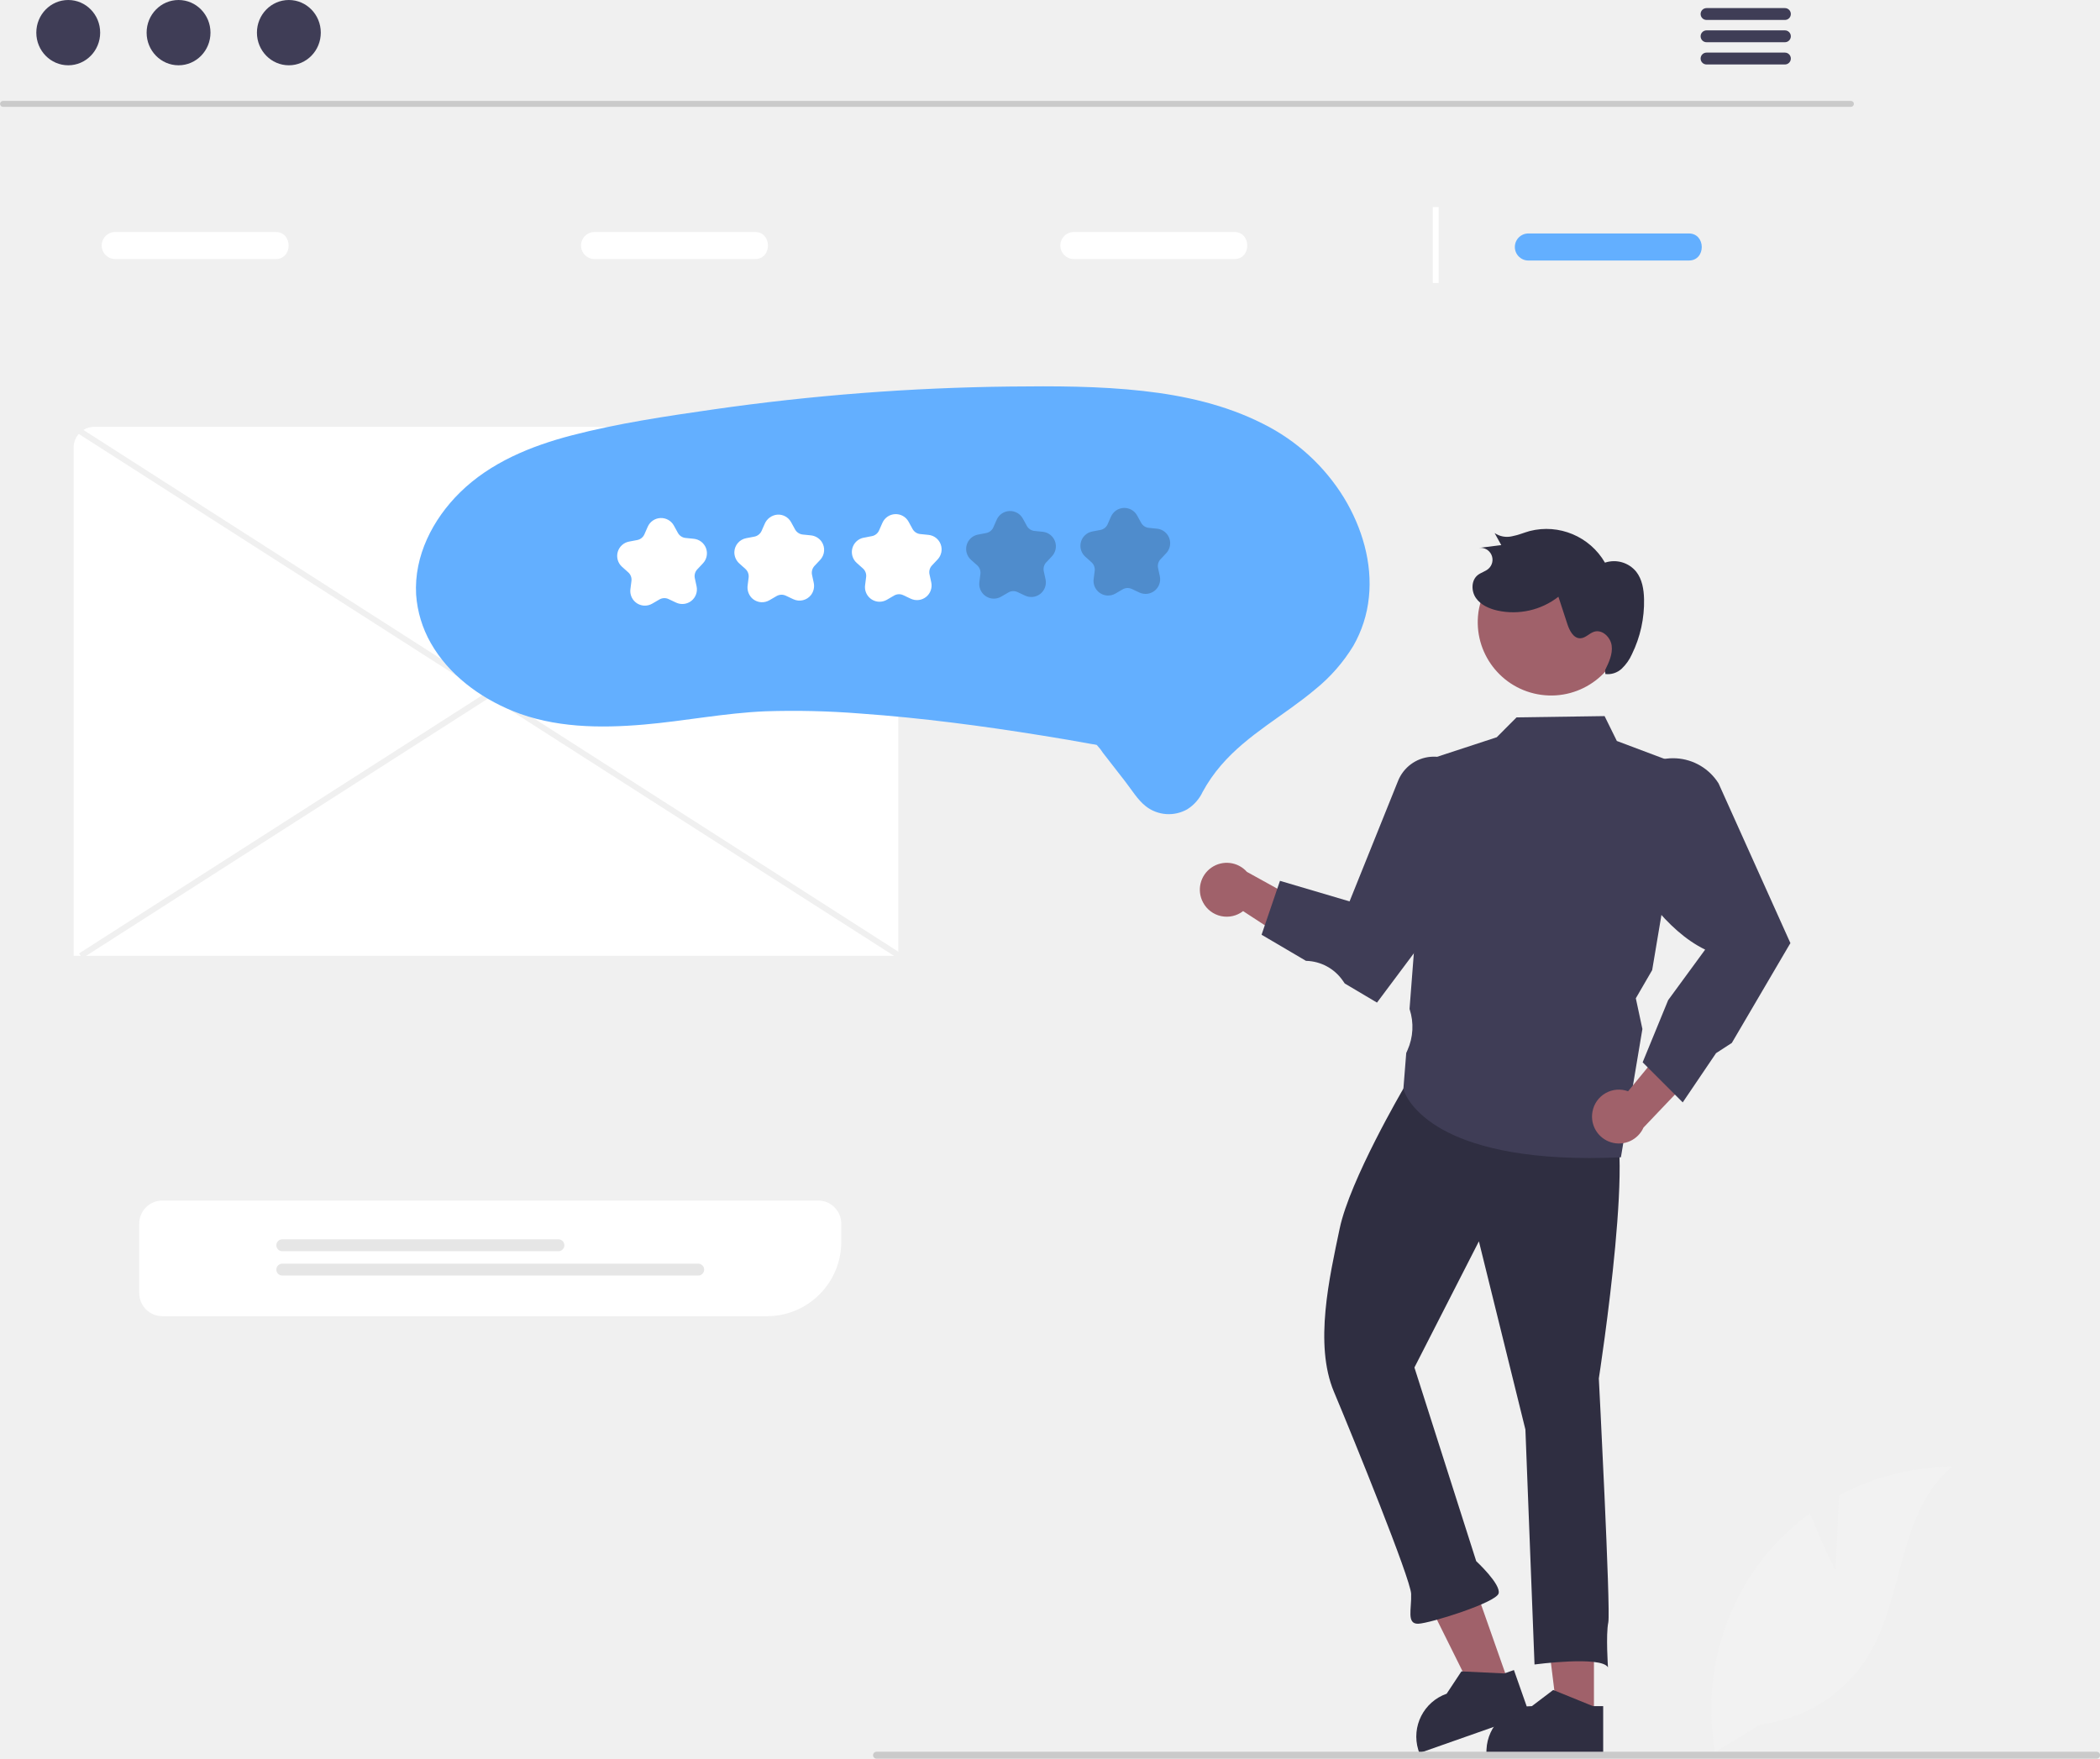
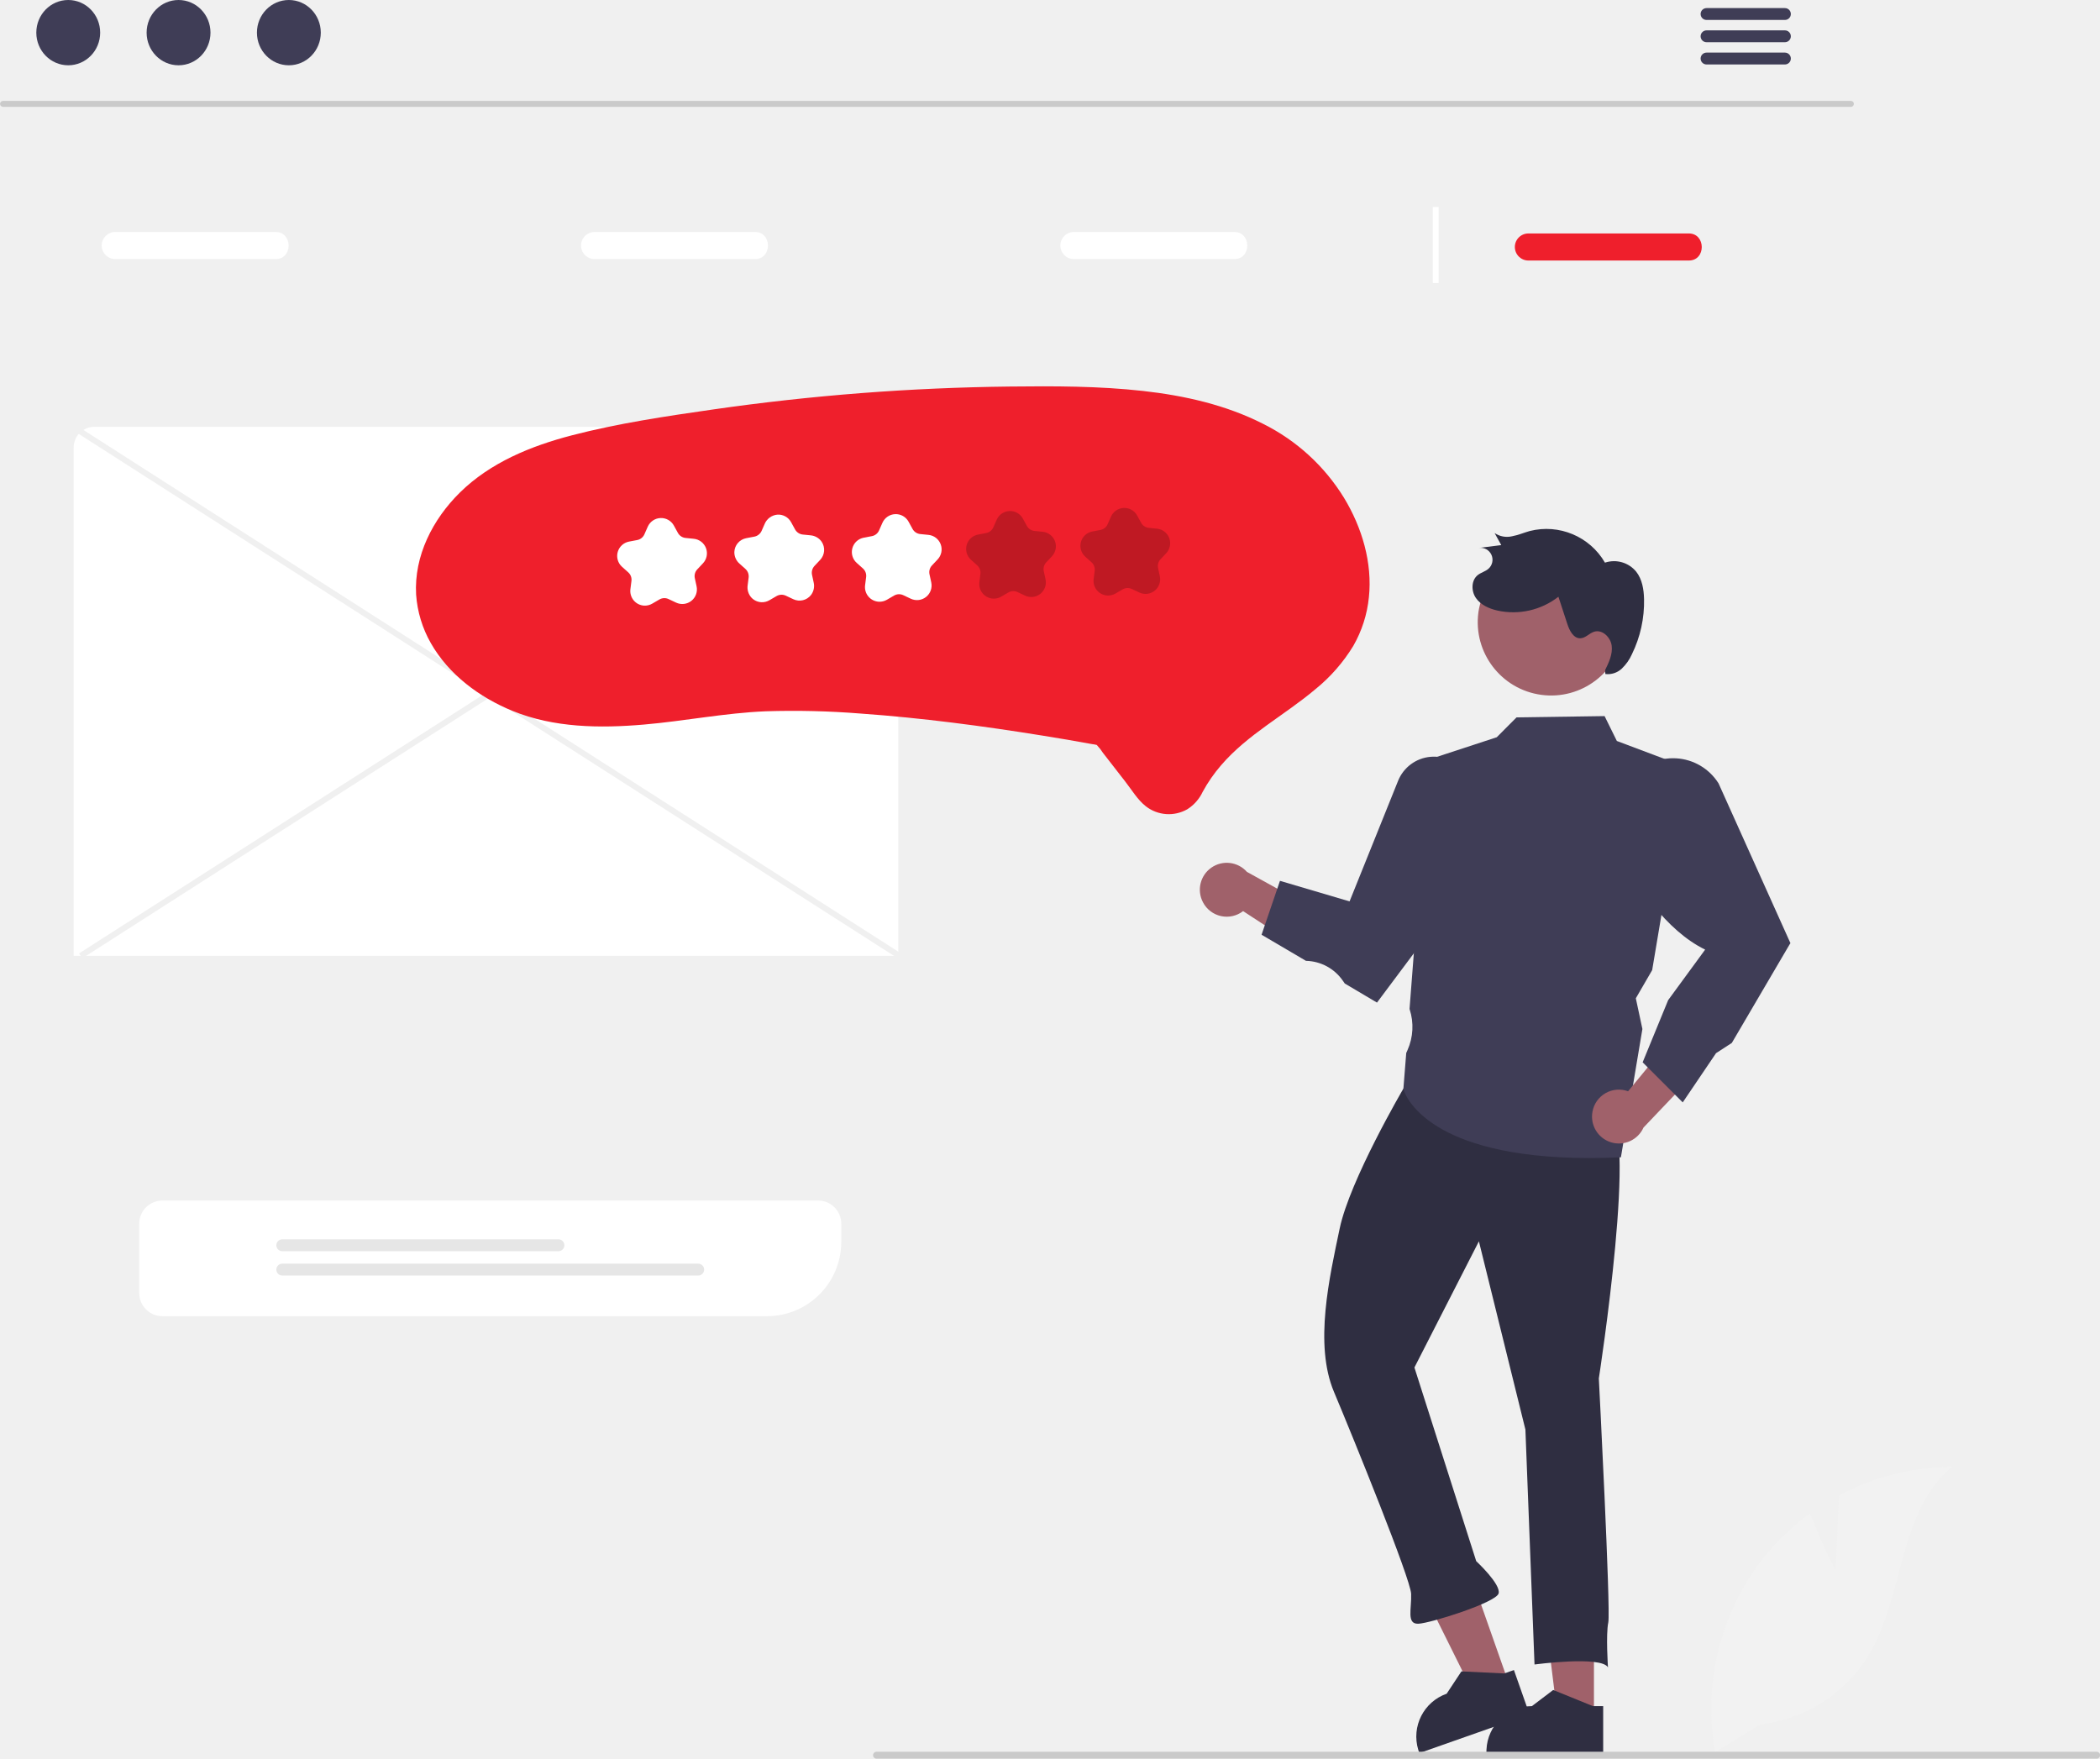
<svg xmlns="http://www.w3.org/2000/svg" data-name="Layer 1" width="718.509" height="601.718" viewBox="0 0 718.509 601.718">
  <path d="M895.346,200.623H263.022a1.016,1.016,0,0,1,0-2.031H895.346a1.016,1.016,0,0,1,0,2.031Z" transform="translate(-262.029 -164.07)" fill="#cacaca" />
  <ellipse cx="23.348" cy="11.169" rx="10.925" ry="11.169" fill="#3f3d56" />
  <ellipse cx="61.09" cy="11.169" rx="10.925" ry="11.169" fill="#3f3d56" />
  <ellipse cx="98.832" cy="11.169" rx="10.925" ry="11.169" fill="#3f3d56" />
  <path d="M872.729,166.838h-26.81a2.03,2.03,0,0,0,0,4.06h26.81a2.03,2.03,0,0,0,0-4.06Z" transform="translate(-262.029 -164.07)" fill="#3f3d56" />
  <path d="M872.729,174.458h-26.81a2.03,2.03,0,0,0,0,4.06h26.81a2.03,2.03,0,0,0,0-4.06Z" transform="translate(-262.029 -164.07)" fill="#3f3d56" />
  <path d="M872.729,182.068h-26.81a2.03,2.03,0,0,0,0,4.06h26.81a2.03,2.03,0,0,0,0-4.06Z" transform="translate(-262.029 -164.07)" fill="#3f3d56" />
  <path d="M862.717,234.906H286.777a12.048,12.048,0,0,0-12.03,12.03v1.94a12.048,12.048,0,0,0,12.03,12.03H862.717a12.048,12.048,0,0,0,12.03-12.03v-1.94A12.048,12.048,0,0,0,862.717,234.906Z" transform="translate(-262.029 -164.07)" fill="#f0f0f0" />
  <path d="M356.282,252.706H301.459a4.629,4.629,0,0,1,0-9.259h54.823C362.253,243.364,362.312,252.79,356.282,252.706Z" transform="translate(-262.029 -164.07)" fill="#fff" />
  <path d="M520.282,252.706H465.459a4.629,4.629,0,0,1,0-9.259h54.823C526.253,243.364,526.312,252.79,520.282,252.706Z" transform="translate(-262.029 -164.07)" fill="#fff" />
  <path d="M684.282,252.706H629.459a4.629,4.629,0,0,1,0-9.259h54.823C690.253,243.364,690.312,252.79,684.282,252.706Z" transform="translate(-262.029 -164.07)" fill="#fff" />
-   <path d="M839.782,253.206H784.959a4.629,4.629,0,0,1,0-9.259h54.823C845.753,243.864,845.812,253.29,839.782,253.206Z" transform="translate(-262.029 -164.07)" fill="#63afff" />
+   <path d="M839.782,253.206H784.959a4.629,4.629,0,0,1,0-9.259h54.823C845.753,243.864,845.812,253.29,839.782,253.206Z" transform="translate(-262.029 -164.07)" fill="#ef1f2c" />
  <rect x="490.218" y="70.836" width="2" height="26" fill="#fff" />
  <path d="M547.292,619.718H312.239a7.909,7.909,0,0,1-7.9-7.9V577.393a7.909,7.909,0,0,1,7.9-7.9H547.292a7.909,7.909,0,0,1,7.9,7.9V611.819A7.909,7.909,0,0,1,547.292,619.718Z" transform="translate(-262.029 -164.07)" fill="#f0f0f0" />
  <path d="M524.454,614.39H317.569a7.909,7.909,0,0,1-7.9-7.9v-23.764a7.909,7.909,0,0,1,7.9-7.9h224.395a7.909,7.909,0,0,1,7.9,7.9v6.254A25.438,25.438,0,0,1,524.454,614.39Z" transform="translate(-262.029 -164.07)" fill="#fff" />
  <path d="M453.09,592.157H358.617a2.037,2.037,0,1,1,0-4.075h94.473a2.037,2.037,0,0,1,0,4.075Z" transform="translate(-262.029 -164.07)" fill="#e6e6e6" />
  <path d="M500.915,600.49H358.617a2.037,2.037,0,1,1,0-4.075H500.915a2.037,2.037,0,0,1,0,4.075Z" transform="translate(-262.029 -164.07)" fill="#e6e6e6" />
  <path d="M562.307,530.106H294.297a8.076,8.076,0,0,1-8.066-8.066V317.172a8.075,8.075,0,0,1,8.066-8.066H562.307a8.075,8.075,0,0,1,8.066,8.066V522.04A8.076,8.076,0,0,1,562.307,530.106Z" transform="translate(-262.029 -164.07)" fill="#fff" />
  <path d="M562.307,531.106H294.297a9.077,9.077,0,0,1-9.066-9.066V317.172a9.077,9.077,0,0,1,9.066-9.066H562.307a9.077,9.077,0,0,1,9.066,9.066V522.04A9.077,9.077,0,0,1,562.307,531.106Zm-268.01-221a7.074,7.074,0,0,0-7.066,7.066V522.04a7.074,7.074,0,0,0,7.066,7.066H562.307a7.074,7.074,0,0,0,7.066-7.066V317.172a7.074,7.074,0,0,0-7.066-7.066Z" transform="translate(-262.029 -164.07)" fill="#f0f0f0" />
  <path d="M286.85,491.106V522.04a7.458,7.458,0,0,0,7.447,7.447H562.307a7.458,7.458,0,0,0,7.447-7.447V491.106Z" transform="translate(-262.029 -164.07)" fill="#f0f0f0" />
  <rect x="428.295" y="234.4" width="2" height="333.56" transform="translate(-402.0729 382.3417) rotate(-57.37135)" fill="#f0f0f0" />
  <rect x="263.309" y="400.18" width="333.56" height="2" transform="translate(-410.4665 131.1432) rotate(-32.62865)" fill="#f0f0f0" />
  <polygon points="545.364 587.788 532.974 587.787 527.079 539.998 545.366 539.999 545.364 587.788" fill="#a0616a" />
  <path d="M807.063,747.809l-13.22-5.37-.39-.16-7.3,5.53a15.542,15.542,0,0,0-15.53,14.87c-.02.22-.02.45-.02.68v.51h39.95v-16.06Z" transform="translate(-262.029 -164.07)" fill="#2f2e41" />
  <polygon points="516.348 576.258 504.66 580.37 483.238 537.245 500.488 531.177 516.348 576.258" fill="#a0616a" />
  <path d="M776.722,736.618l-14.253-.678-.421-.022-5.051,7.639a15.542,15.542,0,0,0-9.714,19.182c.054.214.13.431.207.648l.169.481,37.685-13.26L780.014,735.46Z" transform="translate(-262.029 -164.07)" fill="#2f2e41" />
  <path d="M811.771,545.8c11.335-.44-2.706,89.89-2.706,89.89s4.107,79.305,3.237,83.467-.11,15.386-.11,15.386c-2.221-4.042-25.132-.991-25.132-.991l-3.117-80.376-15.913-64.4-22.062,43.168,21.146,66.261s8.563,7.924,7.653,11.055-23.341,10.193-27.463,10.353-2.261-5.072-2.461-10.225-19.596-52.905-26.418-69.152-1.518-39.157,1.964-55.805,21.803-47.889,21.803-47.889C764.933,510.893,800.436,546.239,811.771,545.8Z" transform="translate(-262.029 -164.07)" fill="#2f2e41" />
  <path d="M673.634,472.802a9.159,9.159,0,0,0,13.72,2.995l27.258,17.784-.083-16.913L688.657,462.373a9.208,9.208,0,0,0-15.024,10.428Z" transform="translate(-262.029 -164.07)" fill="#a0616a" />
  <path d="M805.884,560.28c-28.11.001-43.601-5.626-51.827-10.65-10.059-6.144-11.78-12.622-11.848-12.896l-.02-.078.979-12.32.428-.959a19.505,19.505,0,0,0,.734-14.007l-.031-.095.008-.099,6.573-85.245,23.26-7.619,6.767-6.799,30.127-.437,4.198,8.51,23.751,8.941L827.315,495.986l-5.594,9.642L823.972,516.13l-.016.095-7.338,43.8-.404.018Q810.785,560.285,805.884,560.28Z" transform="translate(-262.029 -164.07)" fill="#3f3d56" />
  <path d="M733.162,507.099l-11.028-6.538-.691-.998a15.734,15.734,0,0,0-12.454-6.748l-.128-.004L693.672,483.881l6.296-18.443,23.81,7.034,16.6-41.245a13.199,13.199,0,0,1,23.476-2.006,13.624,13.624,0,0,1,1.967,7.205v26.987l-.1.134Z" transform="translate(-262.029 -164.07)" fill="#3f3d56" />
  <path d="M806.889,544.418a9.159,9.159,0,0,1,12.187-6.979l20.656-25.152,5.002,16.156-20.382,21.408a9.208,9.208,0,0,1-17.462-5.433Z" transform="translate(-262.029 -164.07)" fill="#a0616a" />
  <path d="M837.773,541.239,824.057,527.522l8.731-21.274,12.654-17.278c-13.484-6.564-23.605-22.115-30.939-34.988l-.083-.145,1.826-14.304a18.367,18.367,0,0,1,3.874-9.143,18.37,18.37,0,0,1,29.909,1.709l24.592,54.668-.277.413-19.78,33.719-5.398,3.501Z" transform="translate(-262.029 -164.07)" fill="#3f3d56" />
  <path d="M817.602,380.403a25.105,25.105,0,0,1-49.751-6.771l.049-.356a25.105,25.105,0,0,1,49.694,7.126Z" transform="translate(-262.029 -164.07)" fill="#a0616a" />
  <path d="M811.213,393.333c1.289-2.619,2.614-5.43,2.251-8.327s-3.203-5.665-5.992-4.804c-1.668.515-2.928,2.162-4.672,2.246-2.399.116-3.774-2.629-4.521-4.912l-3.041-9.297a25.154,25.154,0,0,1-20.891,4.721c-2.823-.646-5.676-1.904-7.332-4.28s-1.646-6.062.625-7.858c1.114-.881,2.596-1.216,3.661-2.156a4.102,4.102,0,0,0-3.276-7.139l7.657-.957-2.281-4.126a7.535,7.535,0,0,0,5.992,1.099c2.06-.371,4-1.219,6.015-1.785a23.152,23.152,0,0,1,25.754,10.815,9.802,9.802,0,0,1,10.687,3.086c2.05,2.602,2.607,6.073,2.687,9.384a40.715,40.715,0,0,1-4.15,18.86,15.451,15.451,0,0,1-3.487,4.946,6.978,6.978,0,0,1-5.601,1.832" transform="translate(-262.029 -164.07)" fill="#2f2e41" />
-   <path d="M404.402,367.503a38.992,38.992,0,0,0,5.04,16.616c6.127,10.761,16.635,18.552,27.952,23.183,14.139,5.786,29.9,5.964,44.905,4.674,13.937-1.198,27.732-3.976,41.72-4.548a290.674,290.674,0,0,1,32.435.774c20.932,1.486,41.776,4.242,62.487,7.584q8.413,1.341,16.791,2.881a8.305,8.305,0,0,1,1.559.29c.101.042.264.009.357.068.169.106-.682-.269-.166.157A15.474,15.474,0,0,1,639.394,421.642l7.649,9.843c2.193,2.823,4.229,6.252,7.064,8.477a12.791,12.791,0,0,0,14.159.987,14.15,14.15,0,0,0,5.265-5.981,51.617,51.617,0,0,1,6.261-9.038c9.1-10.616,21.747-17.145,32.325-26.077a57.575,57.575,0,0,0,12.928-14.778,41.79,41.79,0,0,0,5.341-16.595c1.267-11.871-2.376-23.978-8.503-34.077a68.072,68.072,0,0,0-27.634-25.294c-12.802-6.522-26.968-9.699-41.168-11.282-15.076-1.681-30.328-1.676-45.478-1.506q-25.504.284-50.915,2.243-25.446,1.97-50.691,5.599c-16.149,2.322-32.496,4.742-48.304,8.85-13.965,3.629-27.89,9.302-38.319,19.581C410.103,341.735,403.654,354.241,404.402,367.503Z" transform="translate(-262.029 -164.07)" fill="#63afff" />
+   <path d="M404.402,367.503a38.992,38.992,0,0,0,5.04,16.616c6.127,10.761,16.635,18.552,27.952,23.183,14.139,5.786,29.9,5.964,44.905,4.674,13.937-1.198,27.732-3.976,41.72-4.548a290.674,290.674,0,0,1,32.435.774c20.932,1.486,41.776,4.242,62.487,7.584q8.413,1.341,16.791,2.881a8.305,8.305,0,0,1,1.559.29c.101.042.264.009.357.068.169.106-.682-.269-.166.157A15.474,15.474,0,0,1,639.394,421.642l7.649,9.843c2.193,2.823,4.229,6.252,7.064,8.477a12.791,12.791,0,0,0,14.159.987,14.15,14.15,0,0,0,5.265-5.981,51.617,51.617,0,0,1,6.261-9.038c9.1-10.616,21.747-17.145,32.325-26.077a57.575,57.575,0,0,0,12.928-14.778,41.79,41.79,0,0,0,5.341-16.595c1.267-11.871-2.376-23.978-8.503-34.077a68.072,68.072,0,0,0-27.634-25.294c-12.802-6.522-26.968-9.699-41.168-11.282-15.076-1.681-30.328-1.676-45.478-1.506q-25.504.284-50.915,2.243-25.446,1.97-50.691,5.599c-16.149,2.322-32.496,4.742-48.304,8.85-13.965,3.629-27.89,9.302-38.319,19.581C410.103,341.735,403.654,354.241,404.402,367.503Z" transform="translate(-262.029 -164.07)" fill="#ef1f2c" />
  <path d="M482.463,371.28a5.007,5.007,0,0,1-4.743-5.624l.359-2.825a3.373,3.373,0,0,0-1.098-2.937l-2.122-1.896a4.993,4.993,0,0,1,2.395-8.628l2.797-.531a3.367,3.367,0,0,0,2.453-1.949l1.148-2.607a4.994,4.994,0,0,1,8.947-.388l1.369,2.496a3.368,3.368,0,0,0,2.615,1.733l2.832.286a4.993,4.993,0,0,1,3.134,8.389l-1.95,2.074a3.361,3.361,0,0,0-.838,3.019l.602,2.784a4.993,4.993,0,0,1-7.009,5.572l-2.575-1.213a3.36,3.36,0,0,0-3.132.135l-2.461,1.433A4.999,4.999,0,0,1,482.463,371.28Z" transform="translate(-262.029 -164.07)" fill="#fff" />
  <path d="M522.558,370.115a5.043,5.043,0,0,1-3.363-1.502,5.173,5.173,0,0,1-1.354-4.323l.329-2.592a3.432,3.432,0,0,0-1.118-2.992l-1.968-1.759a5.133,5.133,0,0,1-1.799-4.029,4.991,4.991,0,0,1,4.065-4.715l2.765-.525a3.431,3.431,0,0,0,2.5-1.988l1.03-2.34a5.225,5.225,0,0,1,4.406-3.206,4.968,4.968,0,0,1,4.644,2.584l1.353,2.467a3.433,3.433,0,0,0,2.665,1.765l2.625.265a5.131,5.131,0,0,1,3.825,2.204,4.993,4.993,0,0,1-.518,6.202l-1.928,2.049a3.43,3.43,0,0,0-.854,3.075l.556,2.571a5.155,5.155,0,0,1-.906,4.319,4.98,4.98,0,0,1-6.064,1.435l-2.549-1.201a3.429,3.429,0,0,0-3.187.139l-2.432,1.416A4.999,4.999,0,0,1,522.558,370.115Z" transform="translate(-262.029 -164.07)" fill="#fff" />
  <path d="M562.757,369.945a5.007,5.007,0,0,1-4.743-5.624l.359-2.825a3.373,3.373,0,0,0-1.098-2.937l-2.122-1.896a4.993,4.993,0,0,1,2.395-8.628l2.797-.531a3.367,3.367,0,0,0,2.453-1.949l1.148-2.607a4.994,4.994,0,0,1,8.947-.388l1.369,2.496a3.368,3.368,0,0,0,2.614,1.733l2.832.286a4.993,4.993,0,0,1,3.134,8.389l-1.95,2.074a3.361,3.361,0,0,0-.838,3.019l.602,2.784a4.993,4.993,0,0,1-7.009,5.572l-2.575-1.213a3.36,3.36,0,0,0-3.132.135l-2.461,1.433A4.999,4.999,0,0,1,562.757,369.945Z" transform="translate(-262.029 -164.07)" fill="#fff" />
  <path d="M601.858,368.884a5.007,5.007,0,0,1-4.743-5.624l.359-2.825a3.373,3.373,0,0,0-1.098-2.937l-2.122-1.896a4.993,4.993,0,0,1,2.395-8.628l2.797-.531a3.367,3.367,0,0,0,2.453-1.949l1.148-2.607a4.994,4.994,0,0,1,8.947-.388l1.369,2.496a3.368,3.368,0,0,0,2.614,1.733l2.832.286a4.993,4.993,0,0,1,3.134,8.389l-1.95,2.074a3.361,3.361,0,0,0-.838,3.019l.602,2.784a4.993,4.993,0,0,1-7.009,5.572l-2.575-1.213a3.36,3.36,0,0,0-3.132.135l-2.461,1.433A4.999,4.999,0,0,1,601.858,368.884Z" transform="translate(-262.029 -164.07)" opacity="0.2" />
  <path d="M640.959,367.824a5.007,5.007,0,0,1-4.743-5.624l.359-2.825a3.373,3.373,0,0,0-1.098-2.937l-2.122-1.896a4.993,4.993,0,0,1,2.395-8.628l2.797-.531a3.367,3.367,0,0,0,2.453-1.949l1.148-2.607a4.994,4.994,0,0,1,8.947-.388l1.369,2.496a3.368,3.368,0,0,0,2.615,1.733l2.832.286a4.993,4.993,0,0,1,3.134,8.389l-1.95,2.074a3.361,3.361,0,0,0-.838,3.019l.602,2.784a4.993,4.993,0,0,1-7.009,5.572l-2.575-1.213a3.36,3.36,0,0,0-3.132.135l-2.461,1.433A4.999,4.999,0,0,1,640.959,367.824Z" transform="translate(-262.029 -164.07)" opacity="0.2" />
  <path d="M890.071,701.439,891.215,675.72a83.066,83.066,0,0,1,38.745-9.808c-18.608,15.214-16.283,44.541-28.899,65A49.964,49.964,0,0,1,864.421,754.001l-15.572,9.534a83.724,83.724,0,0,1,17.647-67.845,80.874,80.874,0,0,1,14.863-13.81C885.088,691.714,890.071,701.439,890.071,701.439Z" transform="translate(-262.029 -164.07)" fill="#f2f2f2" />
  <path d="M979.347,765.788H561.965a1.191,1.191,0,1,1,0-2.381H979.347a1.191,1.191,0,1,1,0,2.381Z" transform="translate(-262.029 -164.07)" fill="#cacaca" />
</svg>
